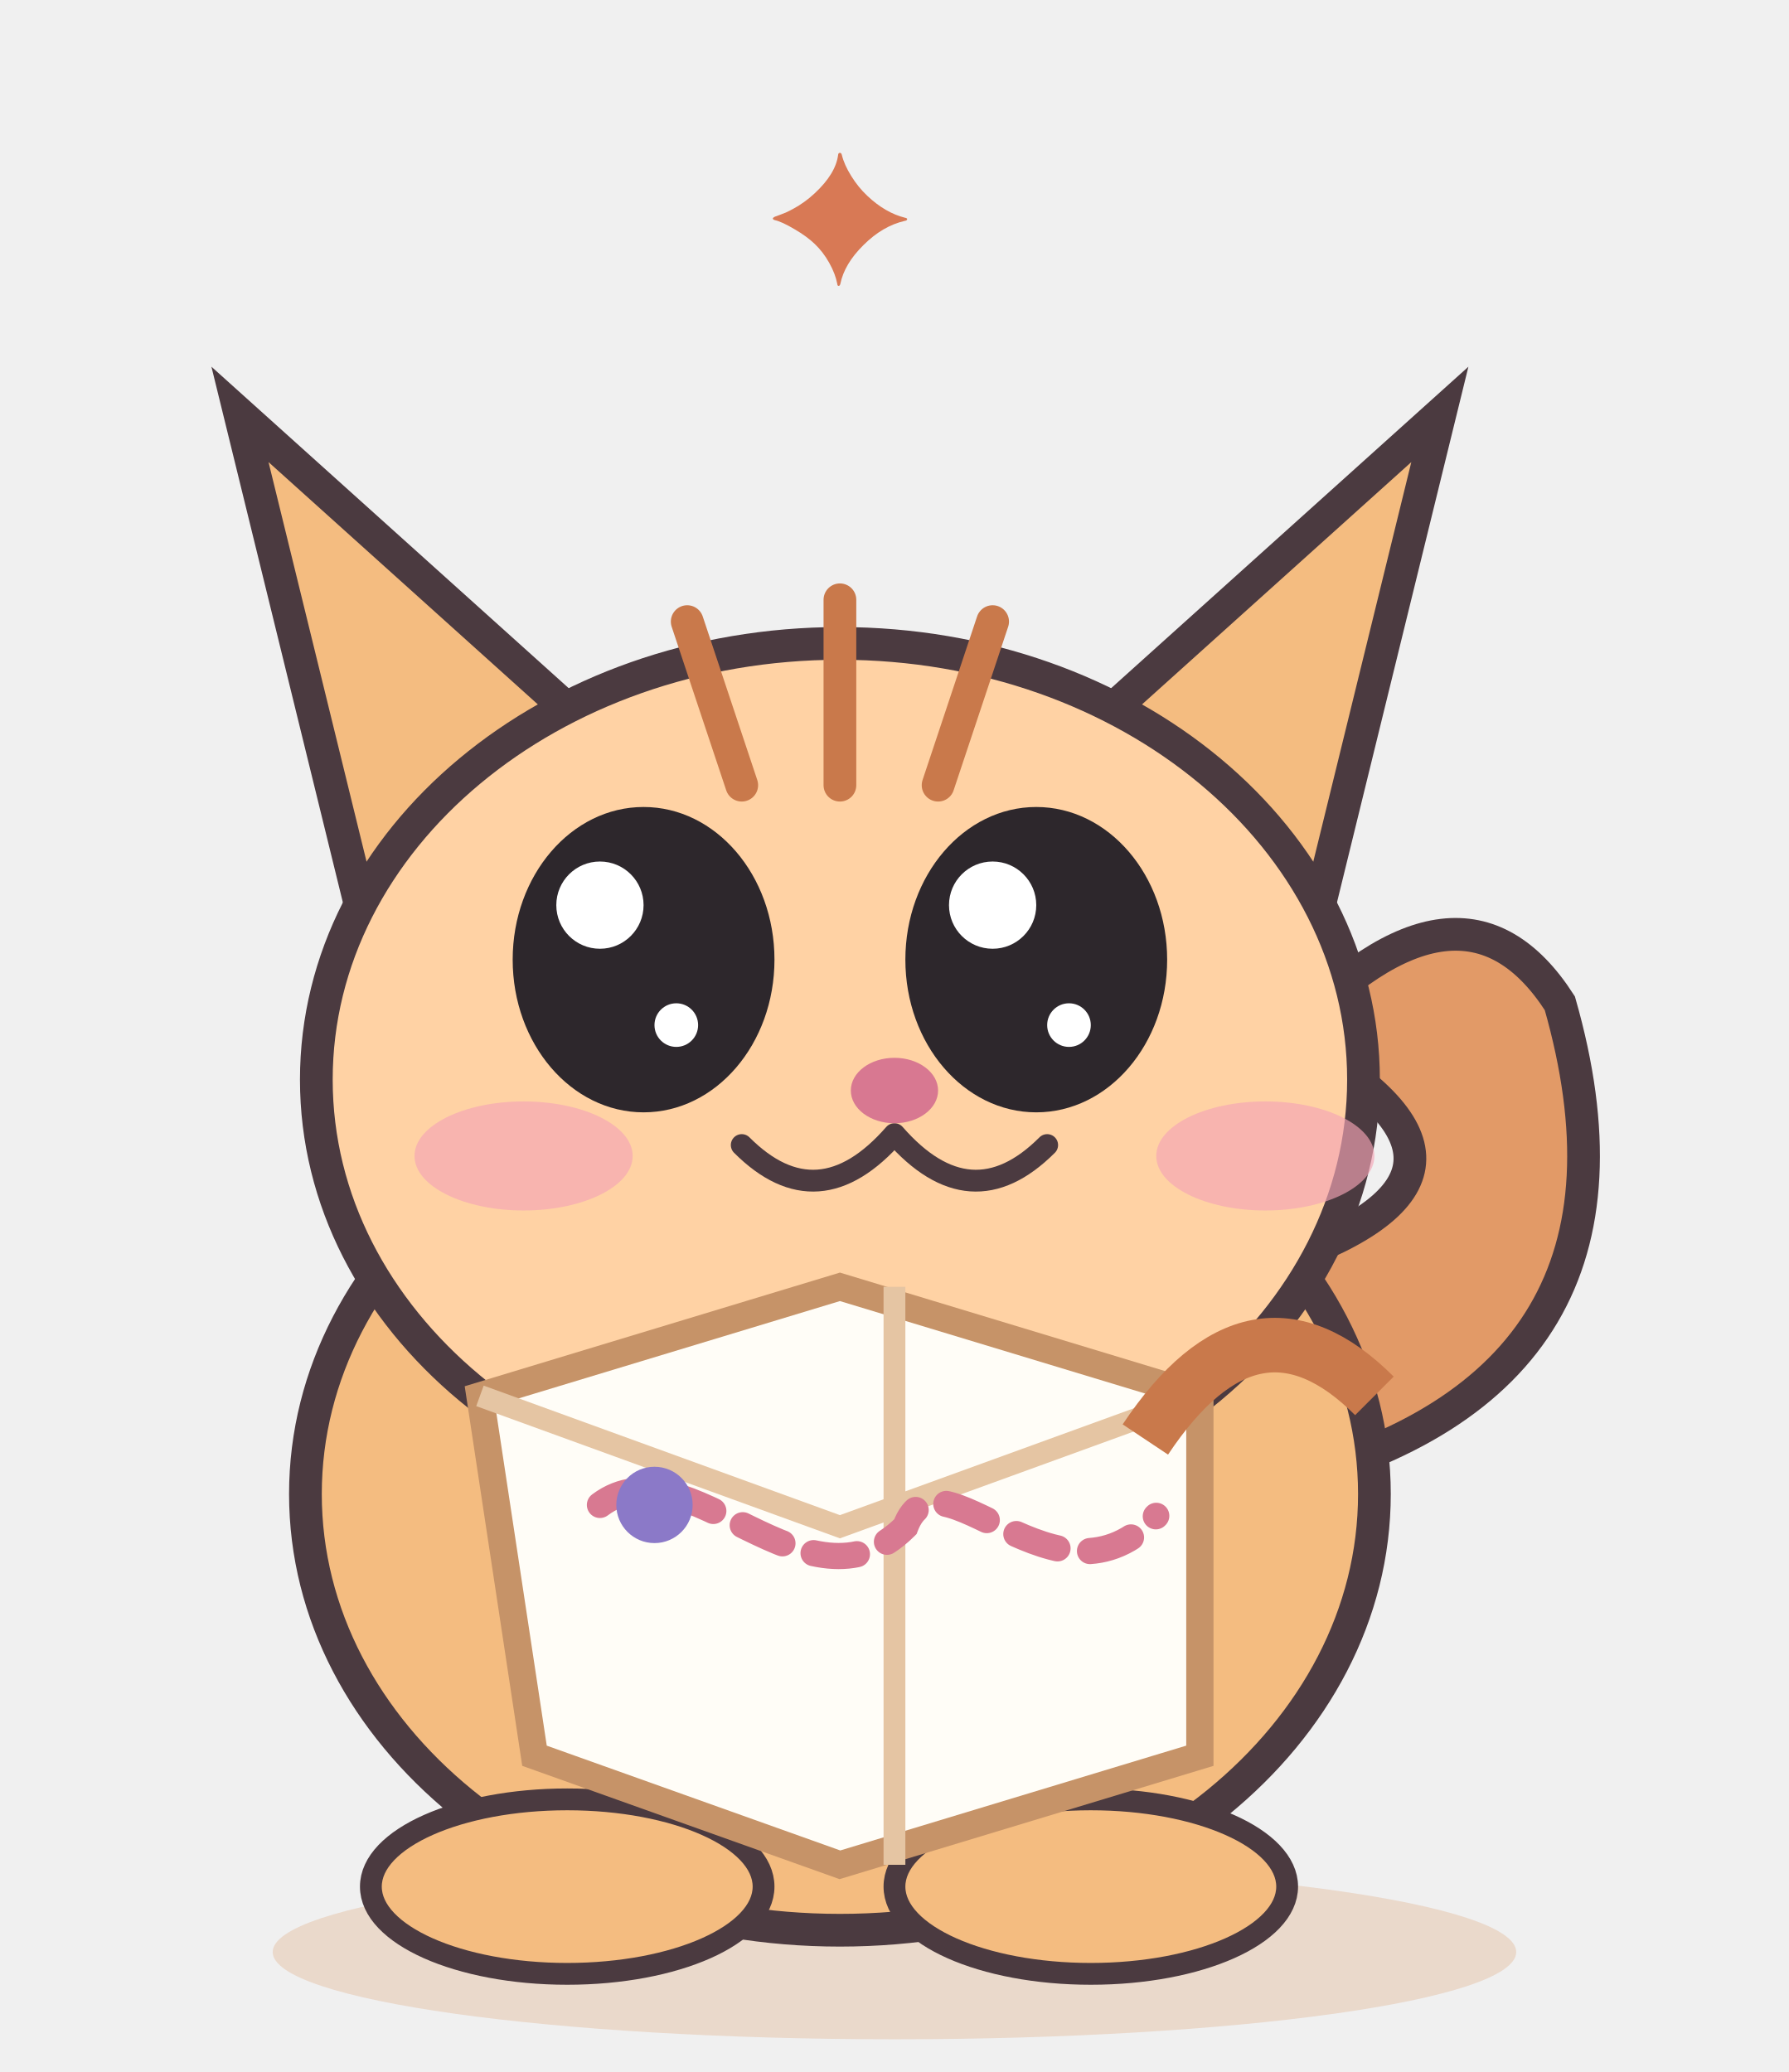
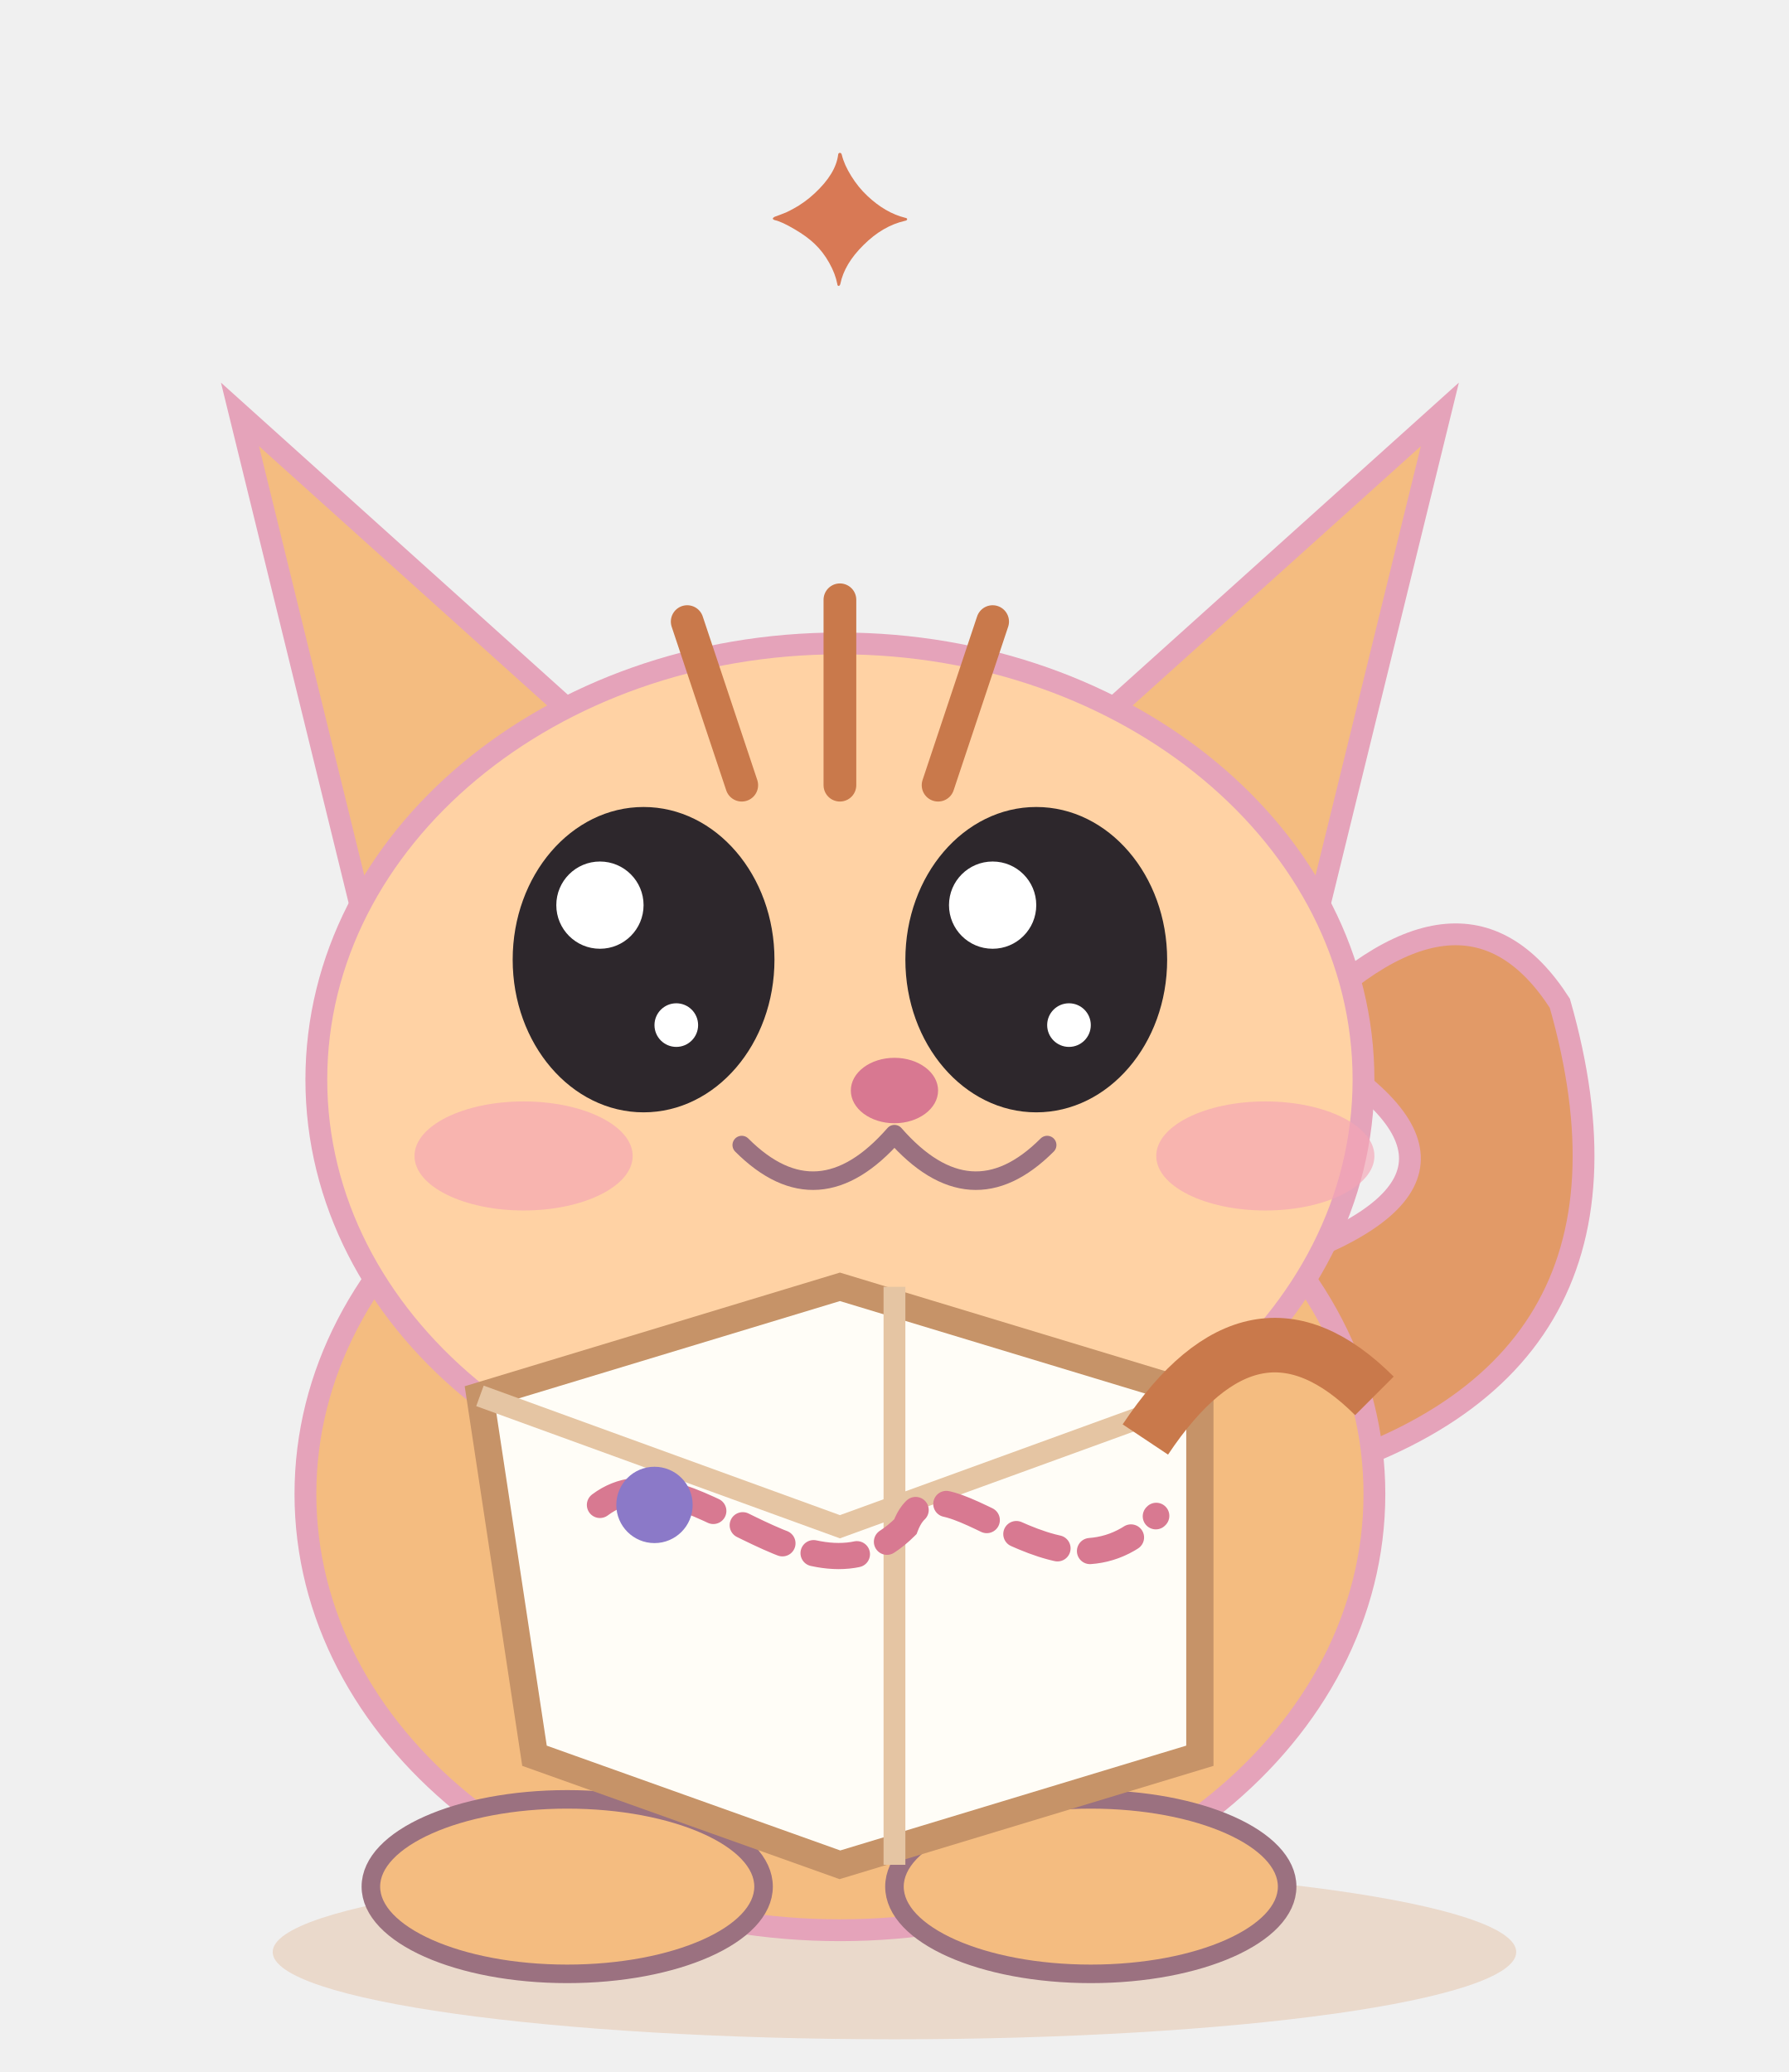
<svg xmlns="http://www.w3.org/2000/svg" viewBox="0 0 164 190" fill="none">
  <ellipse cx="82" cy="179" rx="57" ry="8" fill="#E6C9B3" opacity=".6" />
-   <path d="M117 136Q153 127 143 92Q134 78 118 95Q140 107 119 115" fill="#E29A67" stroke="#4B3A40" stroke-width="3" />
-   <ellipse cx="77" cy="137" rx="49" ry="40" fill="#F4BC80" stroke="#4B3A40" stroke-width="3" />
-   <path d="M35 91L22 38L62 74ZM119 91L132 38L92 74Z" fill="#F4BC80" stroke="#4B3A40" stroke-width="3" />
-   <ellipse cx="77" cy="99" rx="48" ry="40" fill="#FFD2A4" stroke="#4B3A40" stroke-width="3" />
+   <path d="M117 136Q153 127 143 92Q134 78 118 95Q140 107 119 115" fill="#E29A67" stroke="#E5A3BA" stroke-width="2" />
+   <ellipse cx="77" cy="137" rx="49" ry="40" fill="#F4BC80" stroke="#E5A3BA" stroke-width="2" />
+   <path d="M35 91L22 38L62 74ZM119 91L132 38L92 74Z" fill="#F4BC80" stroke="#E5A3BA" stroke-width="2" />
+   <ellipse cx="77" cy="99" rx="48" ry="40" fill="#FFD2A4" stroke="#E5A3BA" stroke-width="2" />
  <path d="M63 57l5 15M77 55v17M91 57l-5 15" stroke="#C9794B" stroke-width="3" stroke-linecap="round" />
  <ellipse cx="59" cy="88" rx="12" ry="14" fill="#2D272C" />
  <ellipse cx="95" cy="88" rx="12" ry="14" fill="#2D272C" />
  <circle cx="55" cy="83" r="4" fill="white" />
  <circle cx="91" cy="83" r="4" fill="white" />
  <circle cx="62" cy="94" r="2" fill="white" />
  <circle cx="98" cy="94" r="2" fill="white" />
-   <path d="M82 104q-7 8-14 1M82 104q7 8 14 1" stroke="#4B3A40" stroke-width="2" stroke-linecap="round" fill="none" />
+   <path d="M82 104q-7 8-14 1M82 104q7 8 14 1" stroke="#9B7180" stroke-width="1.7" stroke-linecap="round" fill="none" />
  <ellipse cx="82" cy="100" rx="4" ry="3" fill="#D87891" />
  <ellipse cx="48" cy="106" rx="10" ry="5" fill="#F4A4B5" opacity=".65" />
  <ellipse cx="116" cy="106" rx="10" ry="5" fill="#F4A4B5" opacity=".65" />
-   <ellipse cx="52" cy="173" rx="18" ry="8" fill="#F4BC80" stroke="#4B3A40" stroke-width="2" />
-   <ellipse cx="100" cy="173" rx="18" ry="8" fill="#F4BC80" stroke="#4B3A40" stroke-width="2" />
+   <ellipse cx="52" cy="173" rx="18" ry="8" fill="#F4BC80" stroke="#9B7180" stroke-width="1.7" />
+   <ellipse cx="100" cy="173" rx="18" ry="8" fill="#F4BC80" stroke="#9B7180" stroke-width="1.7" />
  <path d="M44 128L77 118L110 128V161L77 171L49 161Z" fill="#FFFDF7" stroke="#C69368" stroke-width="2.5" />
  <path d="M82 118V171M44 128L77 140L110 128" stroke="#E5C5A3" stroke-width="2" />
  <path d="M55 138C63 132 74 149 83 140C86 132 97 149 106 139" stroke="#D87991" stroke-width="2.4" stroke-linecap="round" stroke-dasharray="4 3" />
  <circle cx="60" cy="138" r="3.5" fill="#8B79C8" />
  <path d="M105 132Q115 117 126 128" stroke="#C9794B" stroke-width="5" fill="none" />
  <text x="77" y="26" text-anchor="middle" font-size="17" fill="#D87955">✦</text>
</svg>
